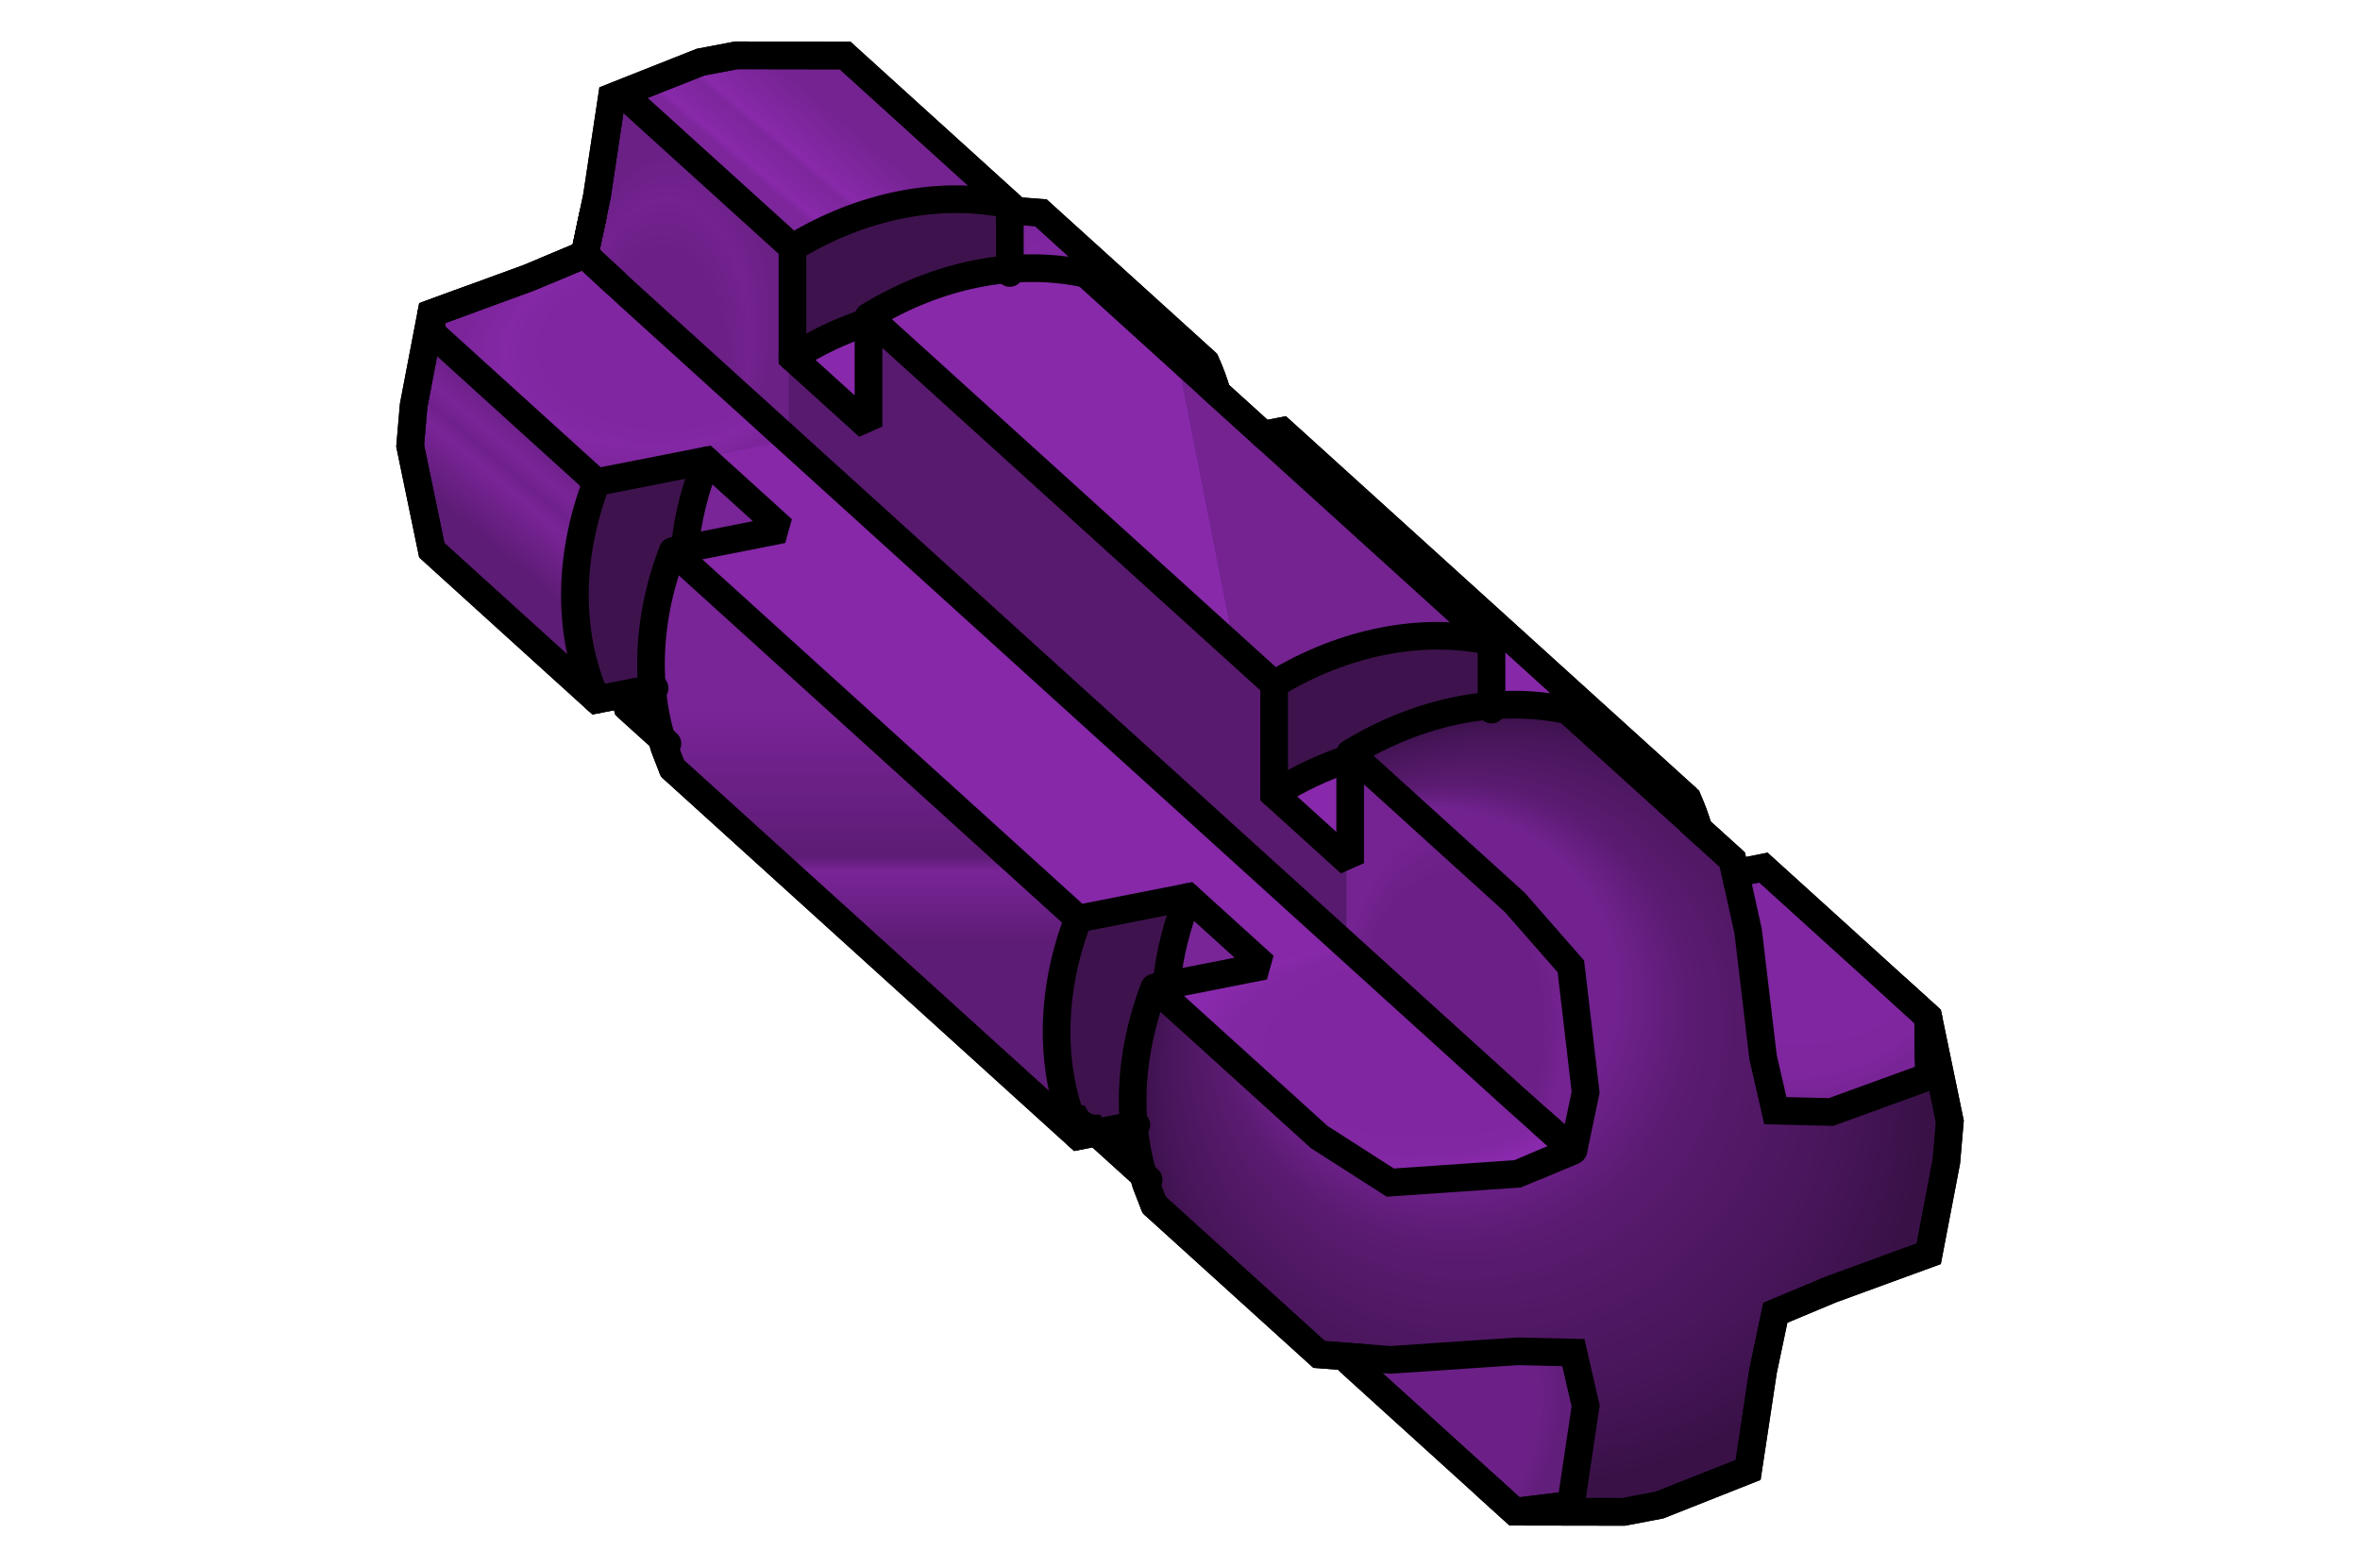
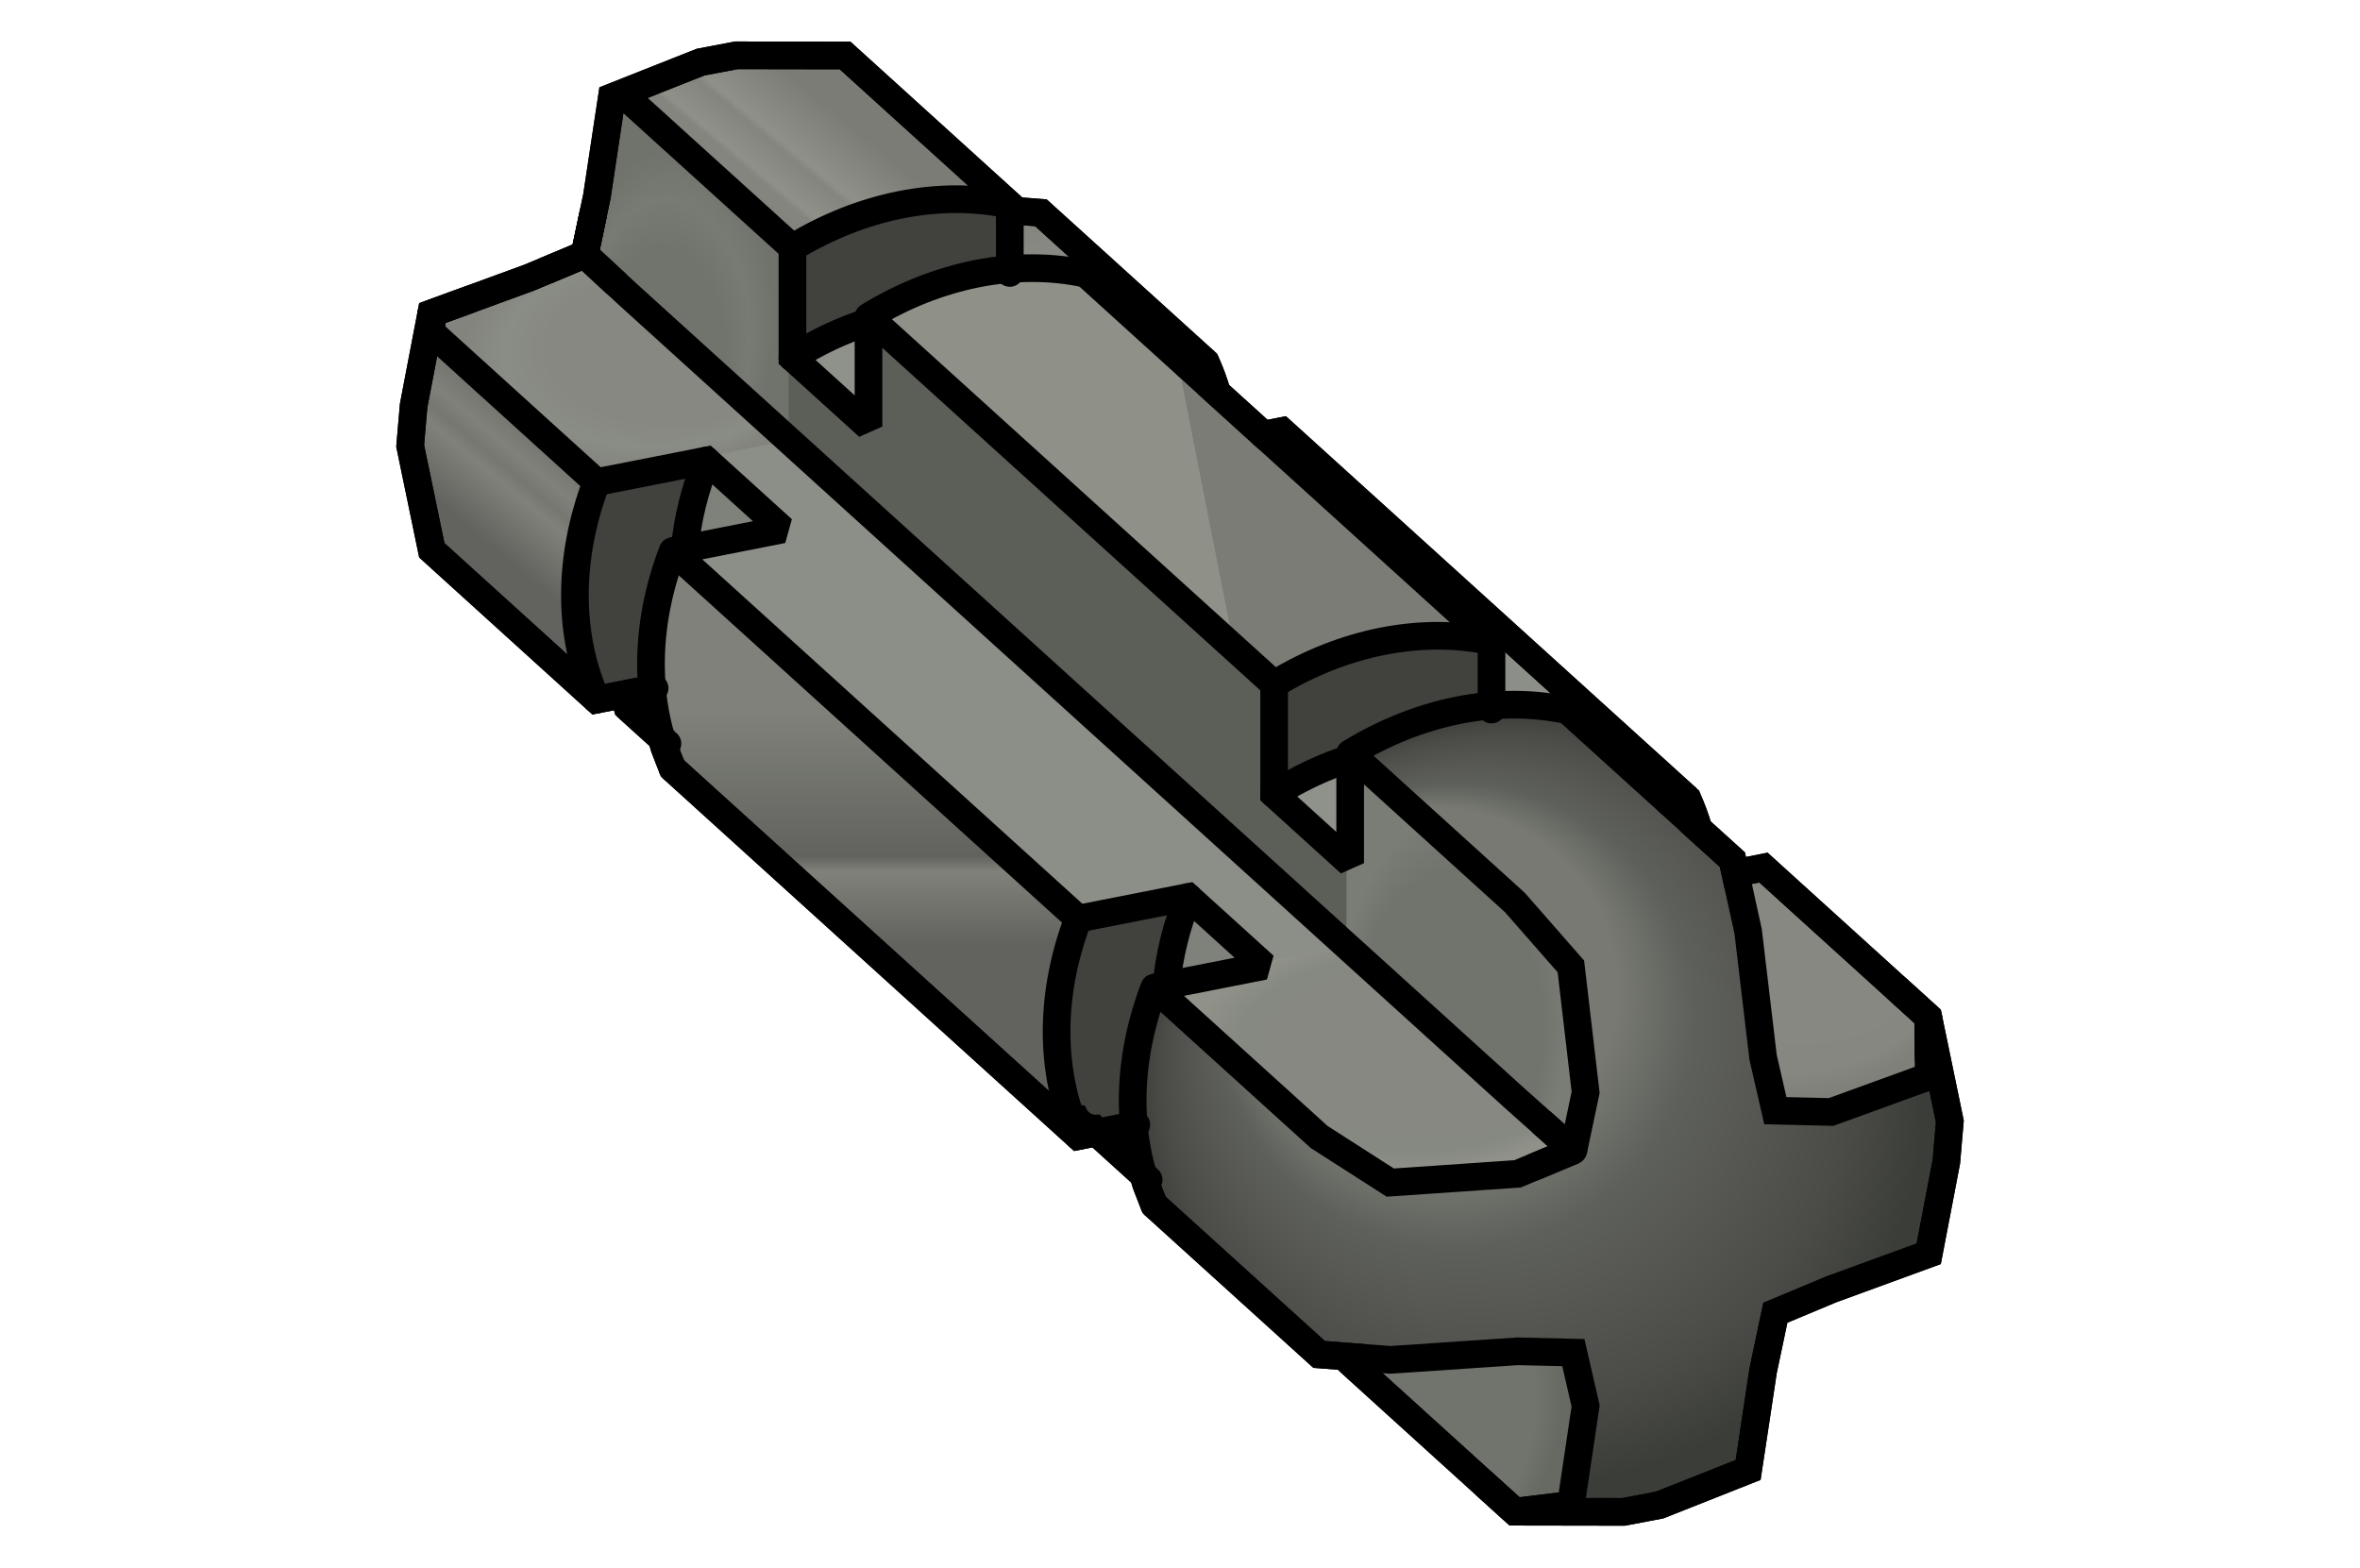
<svg xmlns="http://www.w3.org/2000/svg" viewBox="0 0 256 170" preserveAspectRatio="xMidYMid meet">
  <defs>
    <radialGradient id="g0" gradientUnits="userSpaceOnUse" cx="0" cy="0" r="1" fx="-0.195" fy="0.672" gradientTransform="matrix(15.94 0 0 30.71 74.69 71.23)">
-       <stop offset="0.0%" stop-color="#6c2087" />
-       <stop offset="43.8%" stop-color="#6c2087" />
-       <stop offset="56.2%" stop-color="#692083" />
-       <stop offset="68.8%" stop-color="#671f81" />
-       <stop offset="81.2%" stop-color="#5b1b72" />
-       <stop offset="100.0%" stop-color="#5b1b72" />
+       <stop offset="0.0%" stop-color="#71736d" />
+       <stop offset="43.8%" stop-color="#71736d" />
+       <stop offset="56.2%" stop-color="#6e706a" />
+       <stop offset="68.8%" stop-color="#6c6e68" />
+       <stop offset="81.2%" stop-color="#5f615c" />
+       <stop offset="100.0%" stop-color="#5f615c" />
    </radialGradient>
    <radialGradient id="g1" gradientUnits="userSpaceOnUse" cx="0" cy="0" r="1" fx="0.692" fy="-0.107" gradientTransform="matrix(30.95 0 0 14.28 108.06 32.98)">
-       <stop offset="0.0%" stop-color="#7f26a0" />
-       <stop offset="31.2%" stop-color="#7f26a0" />
-       <stop offset="43.8%" stop-color="#7f26a0" />
-       <stop offset="68.8%" stop-color="#7c259b" />
-       <stop offset="81.2%" stop-color="#7b259a" />
-       <stop offset="93.8%" stop-color="#72228f" />
-       <stop offset="100.0%" stop-color="#72228f" />
+       <stop offset="0.0%" stop-color="#868881" />
+       <stop offset="31.2%" stop-color="#868881" />
+       <stop offset="43.8%" stop-color="#868881" />
+       <stop offset="68.8%" stop-color="#82847d" />
+       <stop offset="81.2%" stop-color="#81837c" />
+       <stop offset="93.8%" stop-color="#787a73" />
+       <stop offset="100.0%" stop-color="#787a73" />
    </radialGradient>
    <radialGradient id="g2" gradientUnits="userSpaceOnUse" cx="0" cy="0" r="1" fx="0.607" fy="-0.348" gradientTransform="matrix(23.48 0 0 14.80 66.37 39.95)">
-       <stop offset="0.0%" stop-color="#7f26a0" />
-       <stop offset="43.8%" stop-color="#7f26a0" />
-       <stop offset="56.2%" stop-color="#7f26a0" />
-       <stop offset="68.8%" stop-color="#8428a5" />
-       <stop offset="81.2%" stop-color="#7c259b" />
-       <stop offset="100.0%" stop-color="#7c259b" />
+       <stop offset="0.0%" stop-color="#868881" />
+       <stop offset="43.8%" stop-color="#868881" />
+       <stop offset="56.2%" stop-color="#868881" />
+       <stop offset="68.8%" stop-color="#8a8d85" />
+       <stop offset="81.2%" stop-color="#82847d" />
+       <stop offset="100.0%" stop-color="#82847d" />
    </radialGradient>
    <radialGradient id="g3" gradientUnits="userSpaceOnUse" cx="0" cy="0" r="1" fx="-0.333" fy="0.616" gradientTransform="matrix(15.94 0 0 26.56 74.69 29.33)">
-       <stop offset="0.0%" stop-color="#6c2087" />
-       <stop offset="43.8%" stop-color="#6c2087" />
-       <stop offset="56.2%" stop-color="#73228f" />
-       <stop offset="68.8%" stop-color="#6b2086" />
-       <stop offset="100.0%" stop-color="#6b2086" />
+       <stop offset="0.0%" stop-color="#71736d" />
+       <stop offset="43.8%" stop-color="#71736d" />
+       <stop offset="56.2%" stop-color="#787a74" />
+       <stop offset="68.8%" stop-color="#70726c" />
+       <stop offset="100.0%" stop-color="#70726c" />
    </radialGradient>
    <linearGradient id="g4" gradientUnits="userSpaceOnUse" x1="88.18" y1="7.23" x2="46.51" y2="57.14">
-       <stop offset="0.0%" stop-color="#742391" />
-       <stop offset="3.4%" stop-color="#742391" />
-       <stop offset="12.9%" stop-color="#8829aa" />
-       <stop offset="14.0%" stop-color="#7d269c" />
-       <stop offset="19.2%" stop-color="#8829aa" />
-       <stop offset="20.2%" stop-color="#7d269c" />
-       <stop offset="77.8%" stop-color="#6f218b" />
-       <stop offset="81.4%" stop-color="#792497" />
-       <stop offset="84.2%" stop-color="#6f218b" />
-       <stop offset="86.5%" stop-color="#792497" />
-       <stop offset="95.8%" stop-color="#5d1c75" />
-       <stop offset="100.0%" stop-color="#5d1c75" />
+       <stop offset="0.0%" stop-color="#7a7c75" />
+       <stop offset="3.4%" stop-color="#7a7c75" />
+       <stop offset="12.9%" stop-color="#8f9189" />
+       <stop offset="14.0%" stop-color="#83857e" />
+       <stop offset="19.2%" stop-color="#8f9189" />
+       <stop offset="20.2%" stop-color="#83857e" />
+       <stop offset="77.8%" stop-color="#757770" />
+       <stop offset="81.4%" stop-color="#7f817a" />
+       <stop offset="84.2%" stop-color="#757770" />
+       <stop offset="86.5%" stop-color="#7f817a" />
+       <stop offset="95.8%" stop-color="#62635e" />
+       <stop offset="100.0%" stop-color="#62635e" />
    </linearGradient>
    <linearGradient id="g6" gradientUnits="userSpaceOnUse" x1="79.52" y1="59.03" x2="79.52" y2="72.26">
-       <stop offset="0.0%" stop-color="#792598" />
-       <stop offset="12.1%" stop-color="#792598" />
-       <stop offset="90.4%" stop-color="#5c1c74" />
-       <stop offset="100.0%" stop-color="#5c1c74" />
+       <stop offset="0.0%" stop-color="#7f827a" />
+       <stop offset="12.1%" stop-color="#7f827a" />
+       <stop offset="90.4%" stop-color="#61635d" />
+       <stop offset="100.0%" stop-color="#61635d" />
    </linearGradient>
    <linearGradient id="g8" gradientUnits="userSpaceOnUse" x1="110.75" y1="37.22" x2="92.85" y2="40.75">
-       <stop offset="0.0%" stop-color="#732390" />
-       <stop offset="33.2%" stop-color="#732390" />
-       <stop offset="65.0%" stop-color="#8829ab" />
-       <stop offset="100.0%" stop-color="#8829ab" />
+       <stop offset="0.0%" stop-color="#797b74" />
+       <stop offset="33.2%" stop-color="#797b74" />
+       <stop offset="65.0%" stop-color="#8f928a" />
+       <stop offset="100.0%" stop-color="#8f928a" />
    </linearGradient>
    <linearGradient id="g10" gradientUnits="userSpaceOnUse" x1="137.80" y1="48.86" x2="114.26" y2="53.50">
-       <stop offset="0.0%" stop-color="#742391" />
-       <stop offset="33.2%" stop-color="#742391" />
-       <stop offset="33.4%" stop-color="#8829aa" />
-       <stop offset="100.0%" stop-color="#8829aa" />
+       <stop offset="0.0%" stop-color="#7a7c75" />
+       <stop offset="33.2%" stop-color="#7a7c75" />
+       <stop offset="33.4%" stop-color="#8f9189" />
+       <stop offset="100.0%" stop-color="#8f9189" />
    </linearGradient>
    <linearGradient id="g11" gradientUnits="userSpaceOnUse" x1="93.79" y1="102.40" x2="93.79" y2="77.16">
-       <stop offset="0.0%" stop-color="#5d1c75" />
-       <stop offset="31.2%" stop-color="#792497" />
-       <stop offset="37.7%" stop-color="#5d1c75" />
-       <stop offset="100.0%" stop-color="#792497" />
+       <stop offset="0.0%" stop-color="#62635e" />
+       <stop offset="31.2%" stop-color="#7f817a" />
+       <stop offset="37.7%" stop-color="#62635e" />
+       <stop offset="100.0%" stop-color="#7f817a" />
    </linearGradient>
    <linearGradient id="g13" gradientUnits="userSpaceOnUse" x1="131.77" y1="106.38" x2="131.77" y2="119.62">
-       <stop offset="0.0%" stop-color="#792598" />
-       <stop offset="12.1%" stop-color="#792598" />
-       <stop offset="90.4%" stop-color="#5c1c74" />
-       <stop offset="100.0%" stop-color="#5c1c74" />
+       <stop offset="0.0%" stop-color="#7f827a" />
+       <stop offset="12.1%" stop-color="#7f827a" />
+       <stop offset="90.4%" stop-color="#61635d" />
+       <stop offset="100.0%" stop-color="#61635d" />
    </linearGradient>
    <linearGradient id="g14" gradientUnits="userSpaceOnUse" x1="163.00" y1="84.58" x2="145.10" y2="88.11">
-       <stop offset="0.0%" stop-color="#732390" />
-       <stop offset="33.2%" stop-color="#732390" />
-       <stop offset="65.0%" stop-color="#8829ab" />
-       <stop offset="100.0%" stop-color="#8829ab" />
+       <stop offset="0.0%" stop-color="#797b74" />
+       <stop offset="33.2%" stop-color="#797b74" />
+       <stop offset="65.0%" stop-color="#8f928a" />
+       <stop offset="100.0%" stop-color="#8f928a" />
    </linearGradient>
    <radialGradient id="g15" gradientUnits="userSpaceOnUse" cx="0" cy="0" r="1" fx="-0.372" fy="0.593" gradientTransform="matrix(18.06 0 0 26.48 159.23 145.26)">
-       <stop offset="0.0%" stop-color="#6c2087" />
-       <stop offset="31.2%" stop-color="#6c2087" />
-       <stop offset="43.8%" stop-color="#6c2087" />
-       <stop offset="56.2%" stop-color="#6c2087" />
-       <stop offset="68.8%" stop-color="#621e7b" />
-       <stop offset="100.0%" stop-color="#621e7b" />
+       <stop offset="0.0%" stop-color="#71736d" />
+       <stop offset="31.2%" stop-color="#71736d" />
+       <stop offset="43.8%" stop-color="#71736d" />
+       <stop offset="56.2%" stop-color="#71736d" />
+       <stop offset="68.8%" stop-color="#676963" />
+       <stop offset="100.0%" stop-color="#676963" />
    </radialGradient>
    <radialGradient id="g16" gradientUnits="userSpaceOnUse" cx="0" cy="0" r="1" fx="0.540" fy="-0.445" gradientTransform="matrix(24.02 0 0 16.25 189.63 107.37)">
-       <stop offset="0.0%" stop-color="#7f26a0" />
-       <stop offset="31.2%" stop-color="#7f26a0" />
-       <stop offset="43.8%" stop-color="#7f26a0" />
-       <stop offset="68.8%" stop-color="#7f269f" />
-       <stop offset="81.2%" stop-color="#782496" />
-       <stop offset="100.0%" stop-color="#782496" />
+       <stop offset="0.0%" stop-color="#868881" />
+       <stop offset="31.2%" stop-color="#868881" />
+       <stop offset="43.8%" stop-color="#868881" />
+       <stop offset="68.8%" stop-color="#858780" />
+       <stop offset="81.2%" stop-color="#7e8079" />
+       <stop offset="100.0%" stop-color="#7e8079" />
    </radialGradient>
    <radialGradient id="g17" gradientUnits="userSpaceOnUse" cx="0" cy="0" r="1" fx="-0.460" fy="-0.528" gradientTransform="matrix(45.59 0 0 44.73 167.19 120.52)">
-       <stop offset="0.0%" stop-color="#71228e" />
-       <stop offset="43.8%" stop-color="#71228e" />
-       <stop offset="56.2%" stop-color="#5a1b71" />
-       <stop offset="68.8%" stop-color="#511865" />
-       <stop offset="81.2%" stop-color="#471559" />
-       <stop offset="93.8%" stop-color="#391147" />
-       <stop offset="100.0%" stop-color="#391147" />
+       <stop offset="0.0%" stop-color="#777972" />
+       <stop offset="43.8%" stop-color="#777972" />
+       <stop offset="56.2%" stop-color="#5e605b" />
+       <stop offset="68.8%" stop-color="#555651" />
+       <stop offset="81.2%" stop-color="#4b4c48" />
+       <stop offset="93.8%" stop-color="#3b3d39" />
+       <stop offset="100.0%" stop-color="#3b3d39" />
    </radialGradient>
    <radialGradient id="g18" gradientUnits="userSpaceOnUse" cx="0" cy="0" r="1" fx="0.625" fy="-0.316" gradientTransform="matrix(28.08 0 0 15.65 147.94 115.61)">
-       <stop offset="0.0%" stop-color="#7f26a0" />
-       <stop offset="31.2%" stop-color="#7f26a0" />
-       <stop offset="56.2%" stop-color="#7f26a0" />
-       <stop offset="68.8%" stop-color="#8027a1" />
-       <stop offset="81.2%" stop-color="#8929ac" />
-       <stop offset="100.0%" stop-color="#8929ac" />
+       <stop offset="0.0%" stop-color="#868881" />
+       <stop offset="31.2%" stop-color="#868881" />
+       <stop offset="56.2%" stop-color="#868881" />
+       <stop offset="68.8%" stop-color="#868981" />
+       <stop offset="81.2%" stop-color="#90928a" />
+       <stop offset="100.0%" stop-color="#90928a" />
    </radialGradient>
    <radialGradient id="g19" gradientUnits="userSpaceOnUse" cx="0" cy="0" r="1" fx="-0.260" fy="0.650" gradientTransform="matrix(18.06 0 0 30.48 159.23 103.25)">
-       <stop offset="0.0%" stop-color="#6c2087" />
-       <stop offset="31.2%" stop-color="#6c2087" />
-       <stop offset="56.2%" stop-color="#6c2087" />
-       <stop offset="68.8%" stop-color="#752392" />
-       <stop offset="100.0%" stop-color="#752392" />
+       <stop offset="0.0%" stop-color="#71736d" />
+       <stop offset="31.2%" stop-color="#71736d" />
+       <stop offset="56.2%" stop-color="#71736d" />
+       <stop offset="68.8%" stop-color="#7a7d76" />
+       <stop offset="100.0%" stop-color="#7a7d76" />
    </radialGradient>
  </defs>
  <g stroke-linejoin="round">
    <path d="M 70.74 74.70 L 68.08 75.23 L 67.76 75.29 L 68.08 76.75 L 71.75 80.07 A 34.02 27.94 132.19 0 1 70.74 74.70 Z" fill="url(#g0)" fill-rule="evenodd" stroke="url(#g0)" stroke-width="0.8" />
    <path d="M 109.55 22.82 L 109.55 23.74 L 109.55 29.20 A 34.02 27.94 132.19 0 1 117.80 29.70 L 128.80 39.67 L 130.79 39.28 L 112.91 23.08 L 109.55 22.82 Z" fill="url(#g1)" fill-rule="evenodd" stroke="url(#g1)" stroke-width="0.8" />
    <path d="M 46.78 34.00 L 46.84 36.10 L 64.71 52.30 L 76.64 49.95 L 85.95 48.11 L 68.08 31.91 L 63.42 27.60 L 57.37 30.13 L 46.78 34.00 Z" fill="url(#g2)" fill-rule="evenodd" stroke="url(#g2)" stroke-width="0.8" />
    <path d="M 66.37 10.55 L 64.75 21.29 L 63.42 27.60 L 68.08 31.91 L 85.95 48.11 L 85.95 38.80 L 85.95 26.87 L 68.08 10.67 L 66.37 10.55 Z" fill="url(#g3)" fill-rule="evenodd" stroke="url(#g3)" stroke-width="0.8" />
    <path d="M 109.55 22.22 L 91.67 6.02 L 79.88 6.00 L 75.99 6.74 L 66.37 10.55 L 68.08 10.67 L 85.95 26.87 A 34.02 27.94 132.19 0 1 109.55 22.22 Z M 64.71 52.30 L 46.84 36.10 L 46.78 34.00 L 44.87 43.99 L 44.49 48.36 L 46.84 59.69 L 64.71 75.89 A 34.02 27.94 132.19 0 1 64.71 52.30 Z" fill="url(#g4)" fill-rule="evenodd" stroke="url(#g4)" stroke-width="0.8" />
-     <path d="M 109.55 29.19 L 109.55 22.22 A 34.02 27.94 132.19 0 0 85.95 26.87 L 85.95 38.80 A 32.35 26.57 132.19 0 1 94.20 34.91 L 94.20 34.35 A 34.02 27.94 132.19 0 1 109.55 29.19 Z M 64.71 75.89 L 70.74 74.70 A 34.02 27.94 132.19 0 1 72.96 59.78 L 74.28 59.52 A 32.35 26.57 132.19 0 1 76.64 49.95 L 64.71 52.30 A 34.02 27.94 132.19 0 0 64.71 75.89 Z" fill="#3e134d" fill-rule="evenodd" stroke="#3e134d" stroke-width="0.8" />
+     <path d="M 109.55 29.19 L 109.55 22.22 A 34.02 27.94 132.19 0 0 85.95 26.87 L 85.95 38.80 A 32.35 26.57 132.19 0 1 94.20 34.91 L 94.20 34.35 A 34.02 27.94 132.19 0 1 109.55 29.19 Z M 64.71 75.89 L 70.74 74.70 A 34.02 27.94 132.19 0 1 72.96 59.78 L 74.28 59.52 A 32.35 26.57 132.19 0 1 76.64 49.95 L 64.71 52.30 A 34.02 27.94 132.19 0 0 64.71 75.89 Z" fill="#41423e" fill-rule="evenodd" stroke="#41423e" stroke-width="0.8" />
    <path d="M 74.28 59.52 L 74.30 59.51 L 74.30 59.51 L 79.15 58.56 L 84.89 57.43 L 76.64 49.95 A 32.35 26.57 132.19 0 0 74.28 59.52 Z" fill="url(#g6)" fill-rule="evenodd" stroke="url(#g6)" stroke-width="0.8" />
-     <path d="M 161.79 76.56 A 34.02 27.94 132.19 0 1 170.04 77.05 L 176.93 83.29 L 181.05 87.03 L 183.04 86.63 L 139.04 46.76 L 137.05 47.15 L 161.79 69.58 L 161.79 75.01 L 161.79 76.56 Z M 72.96 59.78 L 116.96 99.66 L 128.89 97.31 L 137.14 104.78 L 146.46 102.94 L 138.21 95.47 L 94.20 55.59 L 85.95 48.11 L 76.64 49.95 L 84.89 57.43 L 72.96 59.78 Z" fill="#8628a8" fill-rule="evenodd" stroke="#8628a8" stroke-width="0.8" />
+     <path d="M 161.79 76.56 A 34.02 27.94 132.19 0 1 170.04 77.05 L 176.93 83.29 L 181.05 87.03 L 183.04 86.63 L 139.04 46.76 L 137.05 47.15 L 161.79 69.58 L 161.79 75.01 L 161.79 76.56 Z M 72.96 59.78 L 116.96 99.66 L 128.89 97.31 L 137.14 104.78 L 146.46 102.94 L 138.21 95.47 L 94.20 55.59 L 85.95 48.11 L 76.64 49.95 L 84.89 57.43 L 72.96 59.78 Z" fill="#8c8f87" fill-rule="evenodd" stroke="#8c8f87" stroke-width="0.8" />
    <path d="M 85.95 38.80 L 94.20 46.27 L 94.20 34.93 L 94.20 34.91 A 32.35 26.57 132.19 0 0 85.95 38.80 Z" fill="url(#g8)" fill-rule="evenodd" stroke="url(#g8)" stroke-width="0.8" />
-     <path d="M 138.21 95.47 L 146.46 102.94 L 146.46 93.63 L 138.21 86.15 L 138.21 74.22 L 94.20 34.35 L 94.20 46.27 L 85.95 38.80 L 85.95 48.11 L 94.20 55.59 L 138.21 95.47 Z M 118.95 122.85 L 124.03 127.45 A 34.02 27.94 132.19 0 1 123.00 122.05 L 118.95 122.85 Z" fill="#581a6e" fill-rule="evenodd" stroke="#581a6e" stroke-width="0.8" />
+     <path d="M 138.21 95.47 L 146.46 102.94 L 146.46 93.63 L 138.21 86.15 L 138.21 74.22 L 94.20 34.35 L 94.20 46.27 L 85.95 38.80 L 85.95 48.11 L 94.20 55.59 L 138.21 95.47 Z M 118.95 122.85 L 124.03 127.45 A 34.02 27.94 132.19 0 1 123.00 122.05 L 118.95 122.85 Z" fill="#5c5e58" fill-rule="evenodd" stroke="#5c5e58" stroke-width="0.8" />
    <path d="M 94.20 34.35 L 138.21 74.22 A 34.02 27.94 132.19 0 1 161.79 69.58 L 131.97 42.55 A 34.02 27.94 132.19 0 0 130.79 39.28 L 128.80 39.67 L 117.80 29.70 A 34.02 27.94 132.19 0 0 94.20 34.35 Z" fill="url(#g10)" fill-rule="evenodd" stroke="url(#g10)" stroke-width="0.8" />
    <path d="M 72.96 83.37 L 116.96 123.24 A 34.02 27.94 132.19 0 1 116.96 99.66 L 72.96 59.78 A 34.02 27.94 132.19 0 0 72.96 83.37 Z" fill="url(#g11)" fill-rule="evenodd" stroke="url(#g11)" stroke-width="0.8" />
-     <path d="M 161.79 76.54 L 161.79 69.58 A 34.02 27.94 132.19 0 0 138.21 74.22 L 138.21 86.15 A 32.35 26.57 132.19 0 1 146.46 82.26 L 146.46 81.70 A 34.02 27.94 132.19 0 1 161.79 76.54 Z M 116.96 123.24 L 122.99 122.06 A 34.02 27.94 132.19 0 1 125.21 107.13 L 126.53 106.87 A 32.35 26.57 132.19 0 1 128.89 97.31 L 116.96 99.66 A 34.02 27.94 132.19 0 0 116.96 123.24 Z" fill="#3e134d" fill-rule="evenodd" stroke="#3e134d" stroke-width="0.8" />
+     <path d="M 161.79 76.54 L 161.79 69.58 A 34.02 27.94 132.19 0 0 138.21 74.22 L 138.21 86.15 A 32.35 26.57 132.19 0 1 146.46 82.26 L 146.46 81.70 A 34.02 27.94 132.19 0 1 161.79 76.54 Z M 116.96 123.24 L 122.99 122.06 A 34.02 27.94 132.19 0 1 125.21 107.13 L 126.53 106.87 A 32.35 26.57 132.19 0 1 128.89 97.31 L 116.96 99.66 A 34.02 27.94 132.19 0 0 116.96 123.24 Z" fill="#41423e" fill-rule="evenodd" stroke="#41423e" stroke-width="0.8" />
    <path d="M 126.53 106.87 L 126.55 106.87 L 131.40 105.91 L 137.14 104.78 L 128.89 97.31 A 32.35 26.57 132.19 0 0 126.53 106.87 Z" fill="url(#g13)" fill-rule="evenodd" stroke="url(#g13)" stroke-width="0.8" />
    <path d="M 138.21 86.15 L 146.46 93.63 L 146.46 82.29 L 146.46 82.26 A 32.35 26.57 132.19 0 0 138.21 86.15 Z" fill="url(#g14)" fill-rule="evenodd" stroke="url(#g14)" stroke-width="0.8" />
    <path d="M 167.40 146.64 L 165.47 146.60 L 164.62 146.58 L 164.33 146.59 L 156.29 147.14 L 156.29 147.14 L 150.81 147.51 L 146.46 147.18 L 146.46 147.78 L 164.33 163.98 L 170.40 163.24 L 172.00 152.51 L 170.67 146.72 L 167.40 146.64 Z" fill="url(#g15)" fill-rule="evenodd" stroke="url(#g15)" stroke-width="0.8" />
    <path d="M 189.63 101.04 L 190.03 104.43 L 191.15 113.86 L 191.25 114.69 L 191.29 114.86 L 191.70 116.66 L 192.58 120.48 L 198.63 120.62 L 209.22 116.77 L 209.16 110.31 L 191.29 94.11 L 188.24 94.71 L 189.63 101.04 Z" fill="url(#g16)" fill-rule="evenodd" stroke="url(#g16)" stroke-width="0.8" />
    <path d="M 125.21 130.72 L 143.09 146.92 L 150.81 147.51 L 164.62 146.58 L 170.67 146.72 L 172.00 152.51 L 170.40 163.24 L 164.33 163.98 L 176.12 164.00 L 180.01 163.26 L 189.63 159.45 L 191.25 148.71 L 192.58 142.40 L 198.63 139.87 L 209.22 136.00 L 211.13 126.01 L 211.51 121.64 L 209.16 110.31 L 209.22 116.77 L 198.63 120.62 L 192.58 120.48 L 191.25 114.69 L 189.63 101.04 L 187.92 93.25 L 184.22 89.90 A 34.02 27.94 132.19 0 0 183.04 86.63 L 181.05 87.03 L 170.04 77.05 A 34.02 27.94 132.19 0 0 146.46 81.70 L 164.33 97.90 L 170.40 104.83 L 172.00 118.49 L 170.67 124.80 L 164.62 127.33 L 150.81 128.28 L 143.09 123.33 L 125.21 107.13 A 34.02 27.94 132.19 0 0 125.21 130.72 Z" fill="url(#g17)" fill-rule="evenodd" stroke="url(#g17)" stroke-width="0.8" />
    <path d="M 143.09 123.33 L 150.81 128.28 L 164.62 127.33 L 170.67 124.80 L 164.33 119.14 L 146.46 102.94 L 125.21 107.13 L 143.09 123.33 Z" fill="url(#g18)" fill-rule="evenodd" stroke="url(#g18)" stroke-width="0.8" />
    <path d="M 146.46 102.94 L 164.33 119.14 L 170.67 124.80 L 172.00 118.49 L 170.40 104.83 L 164.33 97.90 L 146.46 81.70 L 146.46 102.94 Z" fill="url(#g19)" fill-rule="evenodd" stroke="url(#g19)" stroke-width="0.8" />
    <path d="M 117.80 120.89 L 117.70 120.78 L 117.61 120.67 L 117.53 120.54 L 117.47 120.41 L 117.42 120.28 L 117.45 120.37 L 117.61 120.83 L 117.77 121.29 L 117.87 121.54 L 119.13 121.29 L 118.99 121.31 L 118.84 121.32 L 118.70 121.31 L 118.56 121.29 L 118.42 121.25 L 118.28 121.20 L 118.15 121.14 L 118.02 121.07 L 117.90 120.98 L 117.80 120.89 Z" fill="#000000" fill-rule="evenodd" stroke="#000000" stroke-width="0.8" />
  </g>
  <defs>
    <clipPath id="sclip">
      <path d="M 70.62 81.50 L 71.69 84.24 L 116.51 124.86 L 118.50 124.47 L 122.71 128.28 L 122.87 128.85 L 123.94 131.60 L 142.46 148.38 L 145.10 148.58 L 163.75 165.48 L 176.26 165.50 L 180.43 164.71 L 190.98 160.53 L 192.73 148.98 L 193.89 143.48 L 199.18 141.27 L 210.53 137.12 L 212.62 126.21 L 213.02 121.55 L 210.53 109.53 L 191.74 92.49 L 189.39 92.95 L 189.28 92.46 L 185.57 89.10 L 185.54 89.00 L 185.38 88.49 L 185.20 87.98 L 185.02 87.49 L 184.82 86.99 L 184.62 86.50 L 184.48 86.17 L 184.41 85.85 L 184.28 85.74 L 181.42 79.20 L 179.05 80.16 L 179.51 81.41 L 139.49 45.14 L 137.50 45.53 L 133.32 41.75 L 133.29 41.65 L 133.13 41.13 L 132.95 40.63 L 132.77 40.13 L 132.57 39.64 L 132.37 39.15 L 132.03 38.38 L 113.54 21.62 L 110.89 21.42 L 92.25 4.52 L 79.73 4.50 L 75.57 5.29 L 65.02 9.47 L 63.27 21.02 L 62.11 26.52 L 56.82 28.73 L 45.47 32.88 L 43.38 43.79 L 42.98 48.45 L 45.47 60.47 L 64.26 77.51 L 66.61 77.05 L 66.72 77.54 L 70.46 80.92 Z" clip-rule="evenodd" />
    </clipPath>
  </defs>
  <g stroke="black" fill="none" stroke-linecap="round" clip-path="url(#sclip)">
    <path d="M 72.96 83.37 L 116.96 123.24 L 118.95 122.85 L 124.03 127.46 A 34.02 27.94 132.19 0 0 125.21 130.72 L 143.09 146.92 L 146.46 147.18 L 146.46 147.78 L 164.33 163.98 L 176.12 164.00 L 180.01 163.26 L 189.63 159.45 L 191.25 148.71 L 192.58 142.40 L 198.63 139.87 L 209.22 136.00 L 211.13 126.01 L 211.51 121.64 L 209.16 110.31 L 191.29 94.11 L 188.24 94.71 L 187.92 93.25 L 184.26 89.94 L 184.26 89.93 L 183.60 89.34 L 183.21 87.45 L 183.33 87.42 L 184.25 89.92 A 34.02 27.94 132.19 0 0 183.03 86.62 L 183.04 86.63 L 139.04 46.76 L 137.05 47.15 L 132.01 42.58 L 132.01 42.58 L 131.35 41.98 L 130.96 40.10 L 131.08 40.07 L 132.01 42.58 A 34.02 27.94 132.19 0 0 130.79 39.28 L 112.91 23.08 L 109.55 22.82 L 109.55 22.22 L 91.67 6.02 L 79.88 6.00 L 75.99 6.74 L 66.37 10.55 L 64.75 21.29 L 63.42 27.60 L 57.37 30.13 L 46.78 34.00 L 44.87 43.99 L 44.49 48.36 L 46.84 59.69 L 64.71 75.89 L 67.76 75.29 L 68.08 76.75 L 71.78 80.10 A 34.02 27.94 132.19 0 0 72.96 83.37 Z" stroke-width="3.00" stroke-linejoin="miter" stroke-miterlimit="5" />
    <path d="M 85.96 26.87 A 34.02 27.94 132.19 0 1 109.54 22.22" stroke-width="3.00" />
    <path d="M 85.96 38.80 A 32.35 26.57 132.19 0 1 94.21 34.91" stroke-width="3.00" />
    <path d="M 64.71 75.89 A 34.02 27.94 132.19 0 1 64.71 52.30" stroke-width="3.00" />
    <path d="M 74.28 59.52 A 32.35 26.57 132.19 0 1 76.64 49.95" stroke-width="3.00" />
    <path d="M 130.79 39.28 A 34.02 27.94 132.19 0 1 132.01 42.58" stroke-width="3.00" />
    <path d="M 94.21 34.35 A 34.02 27.94 132.19 0 1 117.79 29.70" stroke-width="3.00" />
    <path d="M 72.96 83.37 A 34.02 27.94 132.19 0 1 72.96 59.78" stroke-width="3.00" />
    <path d="M 138.21 74.22 A 34.02 27.94 132.19 0 1 161.79 69.58" stroke-width="3.00" />
    <path d="M 138.21 86.15 A 32.35 26.57 132.19 0 1 146.46 82.26" stroke-width="3.00" />
    <path d="M 116.96 123.24 A 34.02 27.94 132.19 0 1 116.96 99.65" stroke-width="3.00" />
    <path d="M 126.53 106.87 A 32.35 26.57 132.19 0 1 128.89 97.30" stroke-width="3.00" />
    <path d="M 183.04 86.63 A 34.02 27.94 132.19 0 1 184.26 89.94" stroke-width="3.00" />
    <path d="M 146.46 81.70 A 34.02 27.94 132.19 0 1 170.04 77.05" stroke-width="3.00" />
    <path d="M 125.21 130.72 A 34.02 27.94 132.19 0 1 125.21 107.13" stroke-width="3.00" />
    <path d="M 109.60 22.83 L 112.91 23.08 L 130.79 39.28 L 128.80 39.67" stroke-width="3.00" stroke-linejoin="miter" stroke-miterlimit="1.5" />
    <path d="M 137.05 47.15 L 139.04 46.76 L 183.04 86.63 L 181.05 87.02" stroke-width="3.00" stroke-linejoin="miter" stroke-miterlimit="1.5" />
    <path d="M 188.31 94.70 L 191.29 94.11 L 209.16 110.31" stroke-width="3.00" stroke-linejoin="miter" stroke-miterlimit="1.5" />
    <path d="M 63.42 27.60 L 64.75 21.29 L 66.37 10.55 L 75.99 6.74 L 79.88 6.00 L 91.67 6.02 L 109.54 22.22 L 109.54 29.61" stroke-width="3.00" stroke-linejoin="miter" stroke-miterlimit="1.5" />
    <path d="M 117.79 29.70 L 161.79 69.58 L 161.79 76.97" stroke-width="3.00" stroke-linejoin="miter" stroke-miterlimit="1.5" />
    <path d="M 170.04 77.05 L 187.92 93.25 L 189.63 101.04 L 191.25 114.69 L 192.58 120.48 L 198.63 120.62 L 209.22 116.77 L 209.16 110.31 L 211.51 121.64 L 211.13 126.01 L 209.22 136.00 L 198.63 139.87 L 192.58 142.40 L 191.25 148.71 L 189.63 159.45 L 180.01 163.26 L 176.12 164.00 L 164.33 163.98 L 170.40 163.24 L 172.00 152.51 L 170.67 146.72 L 164.62 146.58 L 150.81 147.51 L 143.09 146.92 L 125.21 130.72" stroke-width="3.00" stroke-linejoin="miter" stroke-miterlimit="1.5" />
    <path d="M 170.67 124.80 L 164.62 127.33 L 150.81 128.28 L 143.09 123.33 L 125.21 107.13 L 137.14 104.78 L 128.89 97.30 L 116.96 99.65 L 72.96 59.78 L 84.89 57.43 L 76.64 49.95 L 64.71 52.30 L 46.84 36.10 L 46.78 34.00 L 44.87 43.99 L 44.49 48.36 L 46.84 59.69 L 64.71 75.89 L 71.01 74.65" stroke-width="3.00" stroke-linejoin="miter" stroke-miterlimit="1.5" />
    <path d="M 72.96 83.37 L 116.96 123.24 L 123.26 122.00" stroke-width="3.00" stroke-linejoin="miter" stroke-miterlimit="1.5" />
    <path d="M 46.78 34.00 L 57.37 30.13 L 63.42 27.60 L 68.08 31.91 L 164.33 119.15 L 170.67 124.80 L 172.00 118.49 L 170.40 104.83 L 164.33 97.90 L 146.46 81.70 L 146.46 93.63 L 138.21 86.15 L 138.21 74.22 L 94.21 34.35 L 94.21 46.27 L 85.96 38.80 L 85.96 26.87 L 68.08 10.67" stroke-width="3.00" stroke-linejoin="miter" stroke-miterlimit="1.5" />
    <line x1="68.08" y1="76.75" x2="72.40" y2="80.66" stroke-width="3.00" />
    <line x1="118.96" y1="122.86" x2="124.60" y2="127.97" stroke-width="3.00" />
    <line x1="146.46" y1="147.78" x2="164.33" y2="163.98" stroke-width="3.00" />
    <path d="M 209.20 114.81 L 209.16 110.31 L 205.83 107.29" stroke-width="3.00" stroke-linejoin="miter" stroke-miterlimit="1.5" />
    <path d="M 161.00 160.96 L 164.33 163.98 L 168.80 163.44" stroke-width="3.00" stroke-linejoin="miter" stroke-miterlimit="1.5" />
    <path d="M 64.35 23.20 L 63.42 27.60 L 66.72 30.66" stroke-width="3.00" stroke-linejoin="miter" stroke-miterlimit="1.5" />
    <path d="M 59.27 29.34 L 63.42 27.60 L 64.35 23.20" stroke-width="3.00" stroke-linejoin="miter" stroke-miterlimit="1.5" />
    <path d="M 51.01 32.46 L 46.78 34.00 L 46.84 36.10" stroke-width="3.00" stroke-linejoin="miter" stroke-miterlimit="1.5" />
    <path d="M 166.52 126.54 L 170.67 124.80 L 167.31 121.81" stroke-width="3.00" stroke-linejoin="miter" stroke-miterlimit="1.5" />
  </g>
</svg>
